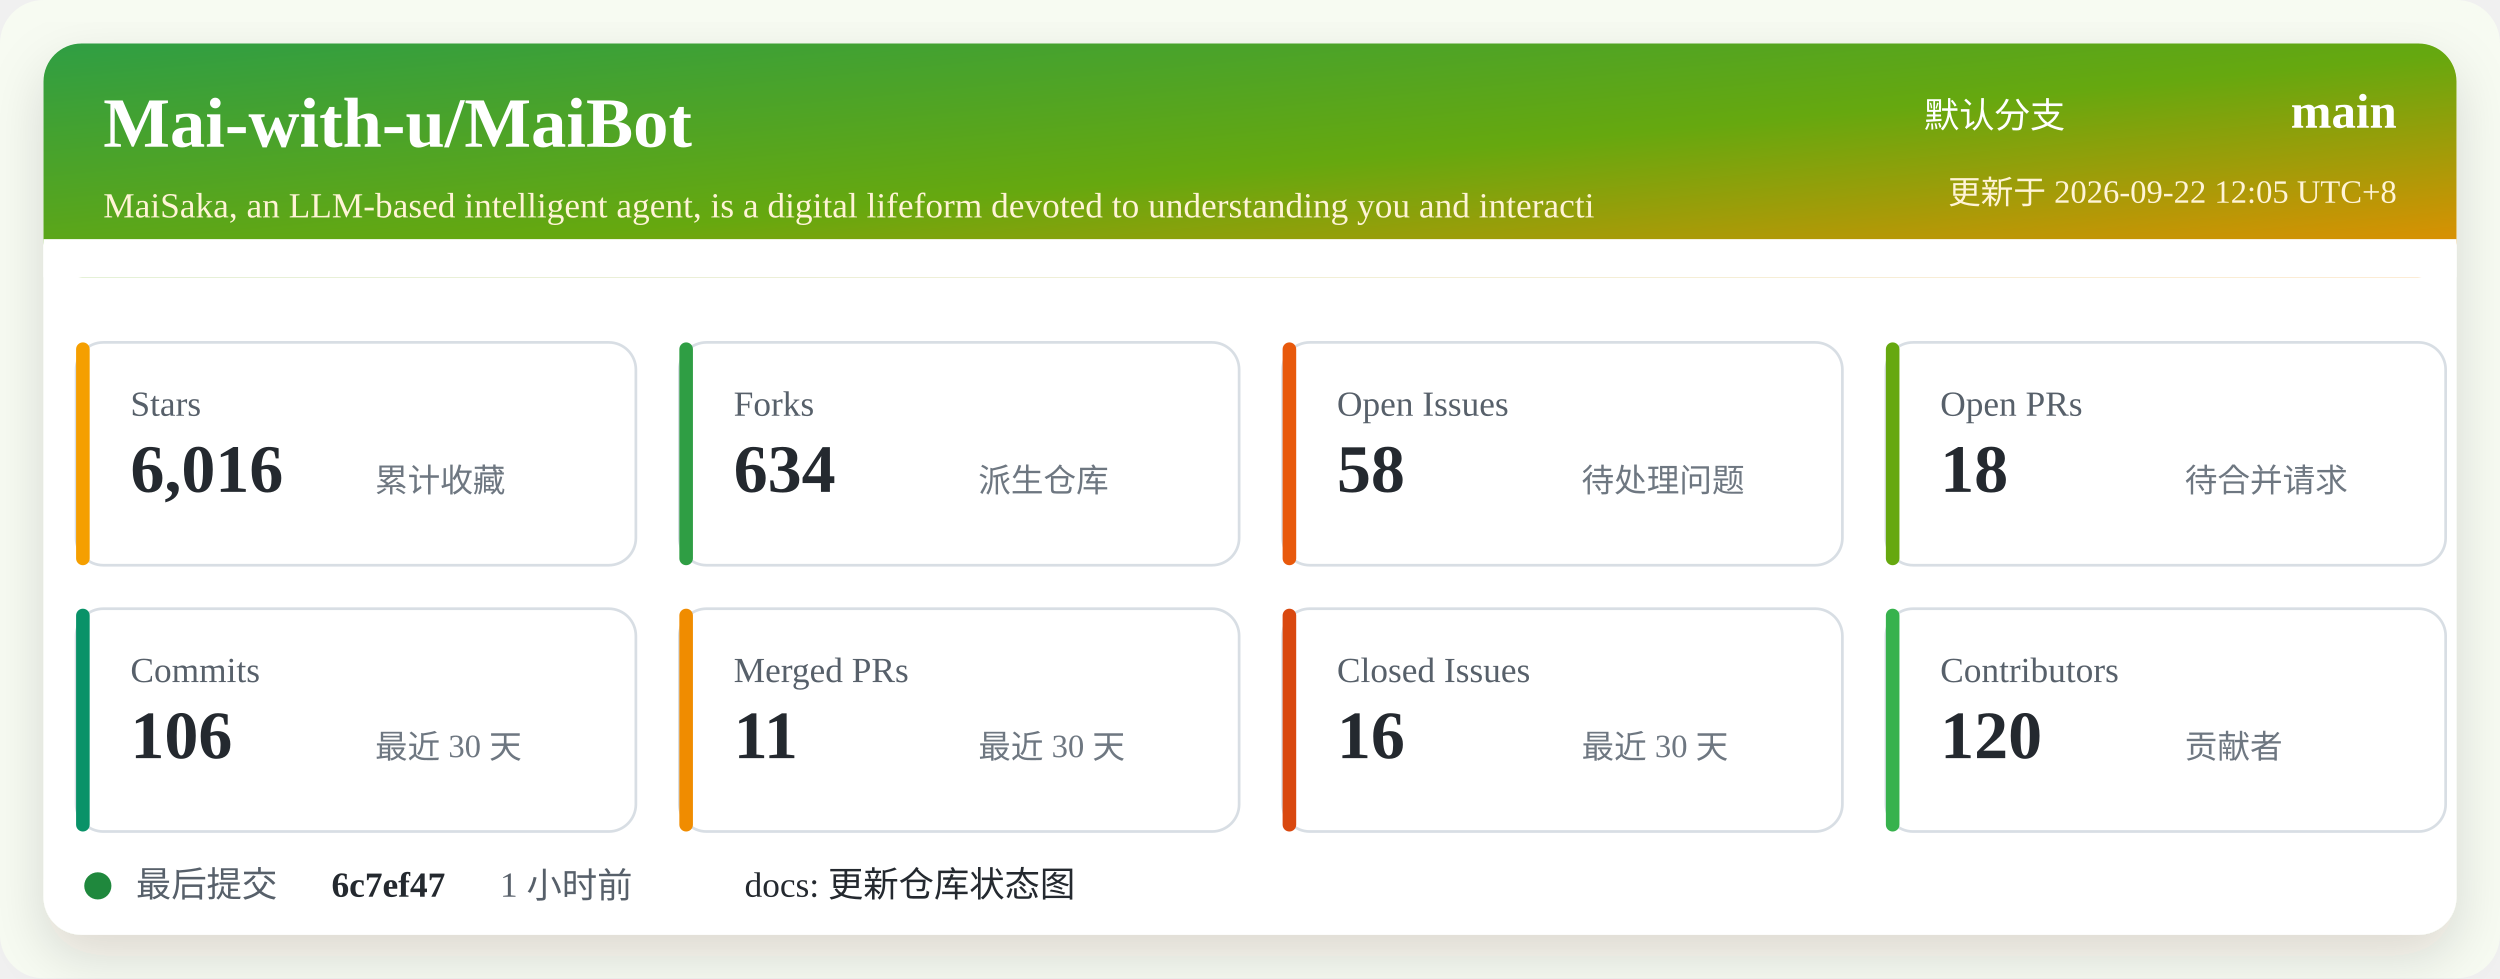
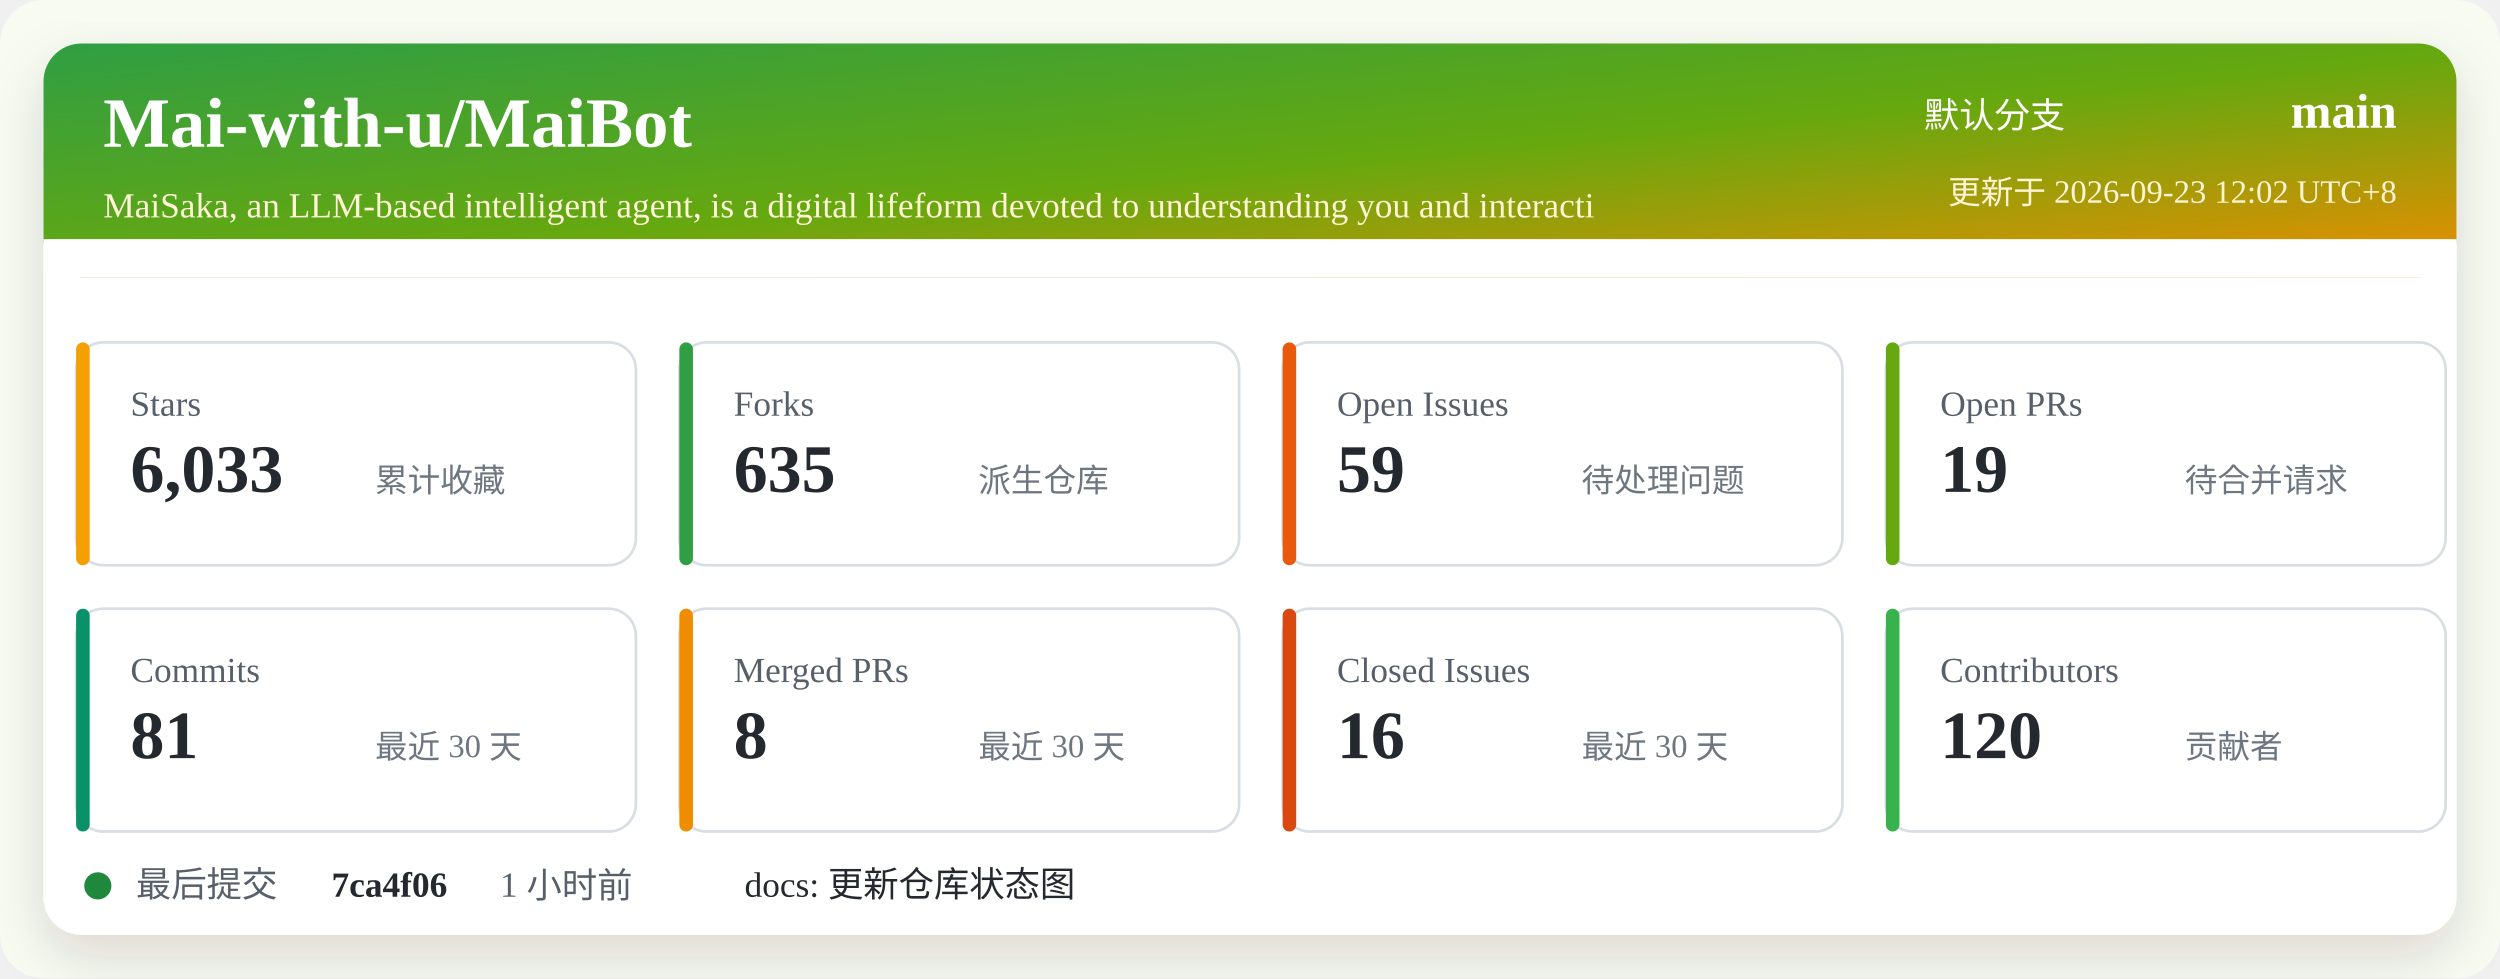
<svg xmlns="http://www.w3.org/2000/svg" width="920" height="360" viewBox="0 0 920 360" role="img" aria-labelledby="title desc">
  <defs>
    <linearGradient id="header" x1="0" x2="1" y1="0" y2="1">
      <stop offset="0%" stop-color="#2f9e44" />
      <stop offset="52%" stop-color="#66a80f" />
      <stop offset="100%" stop-color="#f08c00" />
    </linearGradient>
    <filter id="shadow" x="-5%" y="-5%" width="110%" height="110%">
      <feDropShadow dx="0" dy="8" stdDeviation="10" flood-color="#2b2318" flood-opacity="0.14" />
    </filter>
  </defs>
  <rect width="920" height="360" rx="16" fill="#f7fbf2" />
  <rect x="16" y="16" width="888" height="328" rx="14" fill="#ffffff" filter="url(#shadow)" />
  <rect x="16" y="16" width="888" height="86" rx="14" fill="url(#header)" />
  <path d="M16 88 H904 V102 H16 Z" fill="#ffffff" />
  <text x="38" y="54" fill="#ffffff" font-size="26" font-weight="700">Mai-with-u/MaiBot</text>
  <text x="38" y="80" fill="#fff4d6" font-size="13">MaiSaka, an LLM-based intelligent agent, is a digital lifeform devoted to understanding you and interacti</text>
  <text x="760" y="47" fill="#ffffff" font-size="13" text-anchor="end">默认分支</text>
  <text x="882" y="47" fill="#ffffff" font-size="18" font-weight="700" text-anchor="end">main</text>
-   <text x="882" y="75" fill="#fff4d6" font-size="12" text-anchor="end">更新于 2026-09-22 12:05 UTC+8</text>
+   <text x="882" y="75" fill="#fff4d6" font-size="12" text-anchor="end">更新于 2026-09-23 12:02 UTC+8</text>
  <g transform="translate(28 126)">
    <rect width="206" height="82" rx="10" fill="#ffffff" stroke="#d8dee4" />
    <rect x="0" y="0" width="5" height="82" rx="2.5" fill="#f59f00" />
    <text x="20" y="27" fill="#57606a" font-size="13">Stars</text>
-     <text x="20" y="55" fill="#24292f" font-size="25" font-weight="700">6,016</text>
+     <text x="20" y="55" fill="#24292f" font-size="25" font-weight="700">6,033</text>
    <text x="110" y="55" fill="#6e7781" font-size="12">累计收藏</text>
  </g>
  <g transform="translate(250 126)">
    <rect width="206" height="82" rx="10" fill="#ffffff" stroke="#d8dee4" />
    <rect x="0" y="0" width="5" height="82" rx="2.5" fill="#2f9e44" />
    <text x="20" y="27" fill="#57606a" font-size="13">Forks</text>
-     <text x="20" y="55" fill="#24292f" font-size="25" font-weight="700">634</text>
+     <text x="20" y="55" fill="#24292f" font-size="25" font-weight="700">635</text>
    <text x="110" y="55" fill="#6e7781" font-size="12">派生仓库</text>
  </g>
  <g transform="translate(472 126)">
    <rect width="206" height="82" rx="10" fill="#ffffff" stroke="#d8dee4" />
    <rect x="0" y="0" width="5" height="82" rx="2.5" fill="#e8590c" />
    <text x="20" y="27" fill="#57606a" font-size="13">Open Issues</text>
-     <text x="20" y="55" fill="#24292f" font-size="25" font-weight="700">58</text>
+     <text x="20" y="55" fill="#24292f" font-size="25" font-weight="700">59</text>
    <text x="110" y="55" fill="#6e7781" font-size="12">待处理问题</text>
  </g>
  <g transform="translate(694 126)">
    <rect width="206" height="82" rx="10" fill="#ffffff" stroke="#d8dee4" />
    <rect x="0" y="0" width="5" height="82" rx="2.5" fill="#66a80f" />
    <text x="20" y="27" fill="#57606a" font-size="13">Open PRs</text>
-     <text x="20" y="55" fill="#24292f" font-size="25" font-weight="700">18</text>
+     <text x="20" y="55" fill="#24292f" font-size="25" font-weight="700">19</text>
    <text x="110" y="55" fill="#6e7781" font-size="12">待合并请求</text>
  </g>
  <g transform="translate(28 224)">
    <rect width="206" height="82" rx="10" fill="#ffffff" stroke="#d8dee4" />
    <rect x="0" y="0" width="5" height="82" rx="2.5" fill="#099268" />
    <text x="20" y="27" fill="#57606a" font-size="13">Commits</text>
-     <text x="20" y="55" fill="#24292f" font-size="25" font-weight="700">106</text>
+     <text x="20" y="55" fill="#24292f" font-size="25" font-weight="700">81</text>
    <text x="110" y="55" fill="#6e7781" font-size="12">最近 30 天</text>
  </g>
  <g transform="translate(250 224)">
    <rect width="206" height="82" rx="10" fill="#ffffff" stroke="#d8dee4" />
    <rect x="0" y="0" width="5" height="82" rx="2.5" fill="#f08c00" />
    <text x="20" y="27" fill="#57606a" font-size="13">Merged PRs</text>
-     <text x="20" y="55" fill="#24292f" font-size="25" font-weight="700">11</text>
+     <text x="20" y="55" fill="#24292f" font-size="25" font-weight="700">8</text>
    <text x="110" y="55" fill="#6e7781" font-size="12">最近 30 天</text>
  </g>
  <g transform="translate(472 224)">
    <rect width="206" height="82" rx="10" fill="#ffffff" stroke="#d8dee4" />
    <rect x="0" y="0" width="5" height="82" rx="2.5" fill="#d9480f" />
    <text x="20" y="27" fill="#57606a" font-size="13">Closed Issues</text>
    <text x="20" y="55" fill="#24292f" font-size="25" font-weight="700">16</text>
    <text x="110" y="55" fill="#6e7781" font-size="12">最近 30 天</text>
  </g>
  <g transform="translate(694 224)">
    <rect width="206" height="82" rx="10" fill="#ffffff" stroke="#d8dee4" />
    <rect x="0" y="0" width="5" height="82" rx="2.5" fill="#37b24d" />
    <text x="20" y="27" fill="#57606a" font-size="13">Contributors</text>
    <text x="20" y="55" fill="#24292f" font-size="25" font-weight="700">120</text>
    <text x="110" y="55" fill="#6e7781" font-size="12">贡献者</text>
  </g>
  <g transform="translate(28 318)">
    <circle cx="8" cy="8" r="5" fill="#1f883d" />
    <text x="22" y="12" fill="#57606a" font-size="13">最后提交</text>
-     <text x="94" y="12" fill="#24292f" font-size="13" font-weight="700">6c7ef47</text>
+     <text x="94" y="12" fill="#24292f" font-size="13" font-weight="700">7ca4f06</text>
    <text x="156" y="12" fill="#57606a" font-size="13">1 小时前</text>
    <text x="246" y="12" fill="#24292f" font-size="13">docs: 更新仓库状态图</text>
  </g>
</svg>
